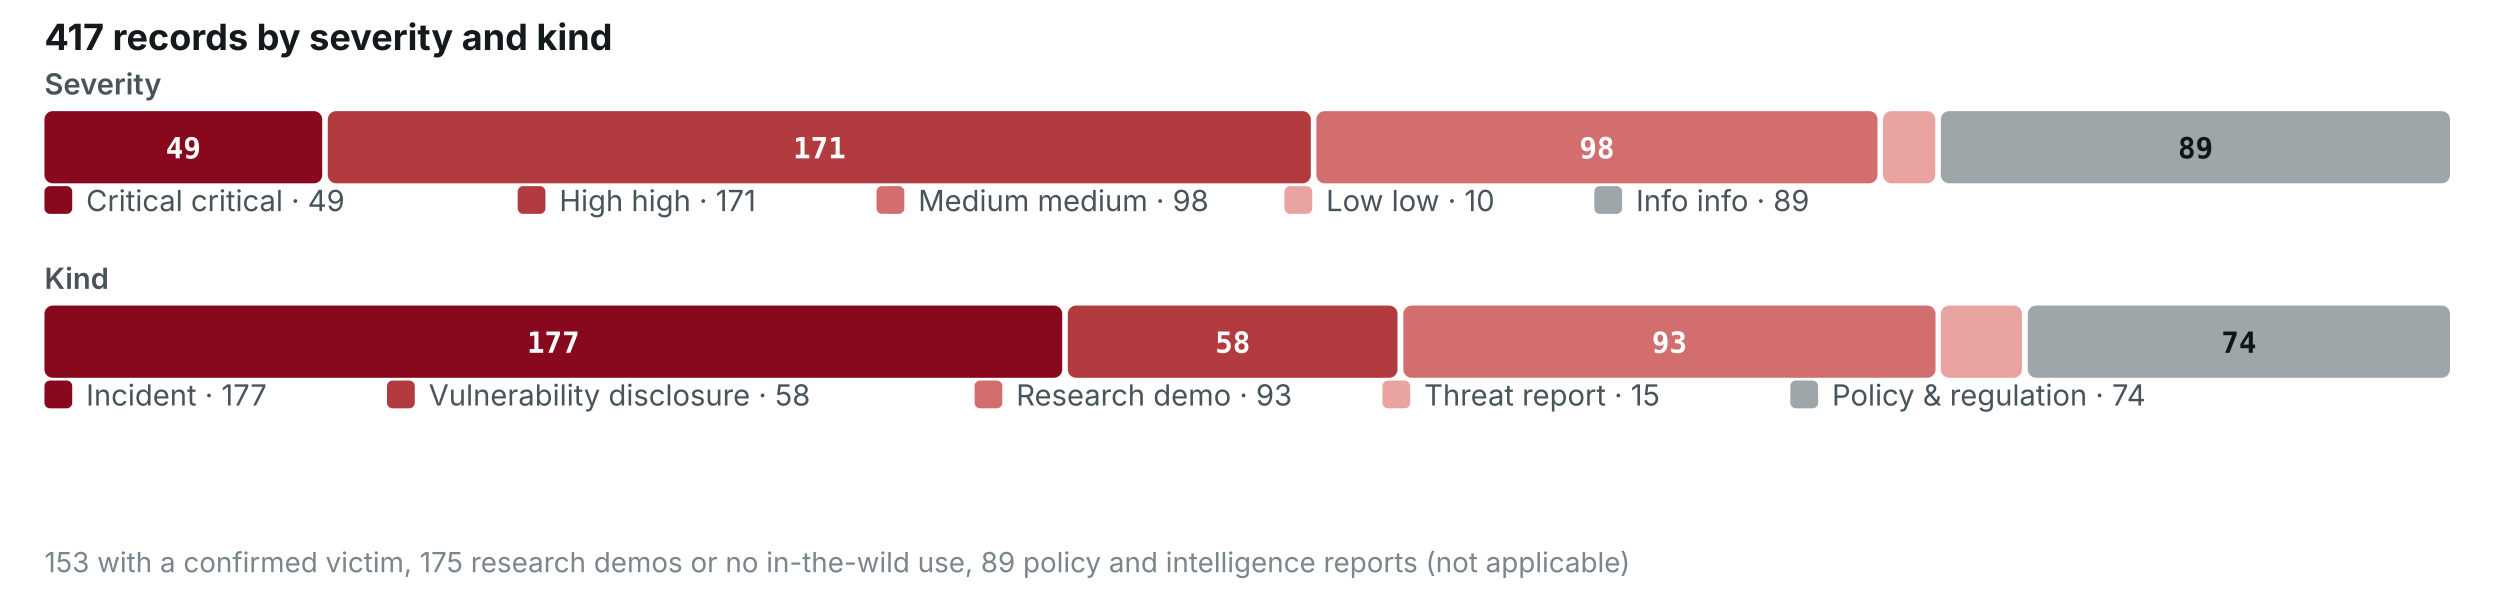
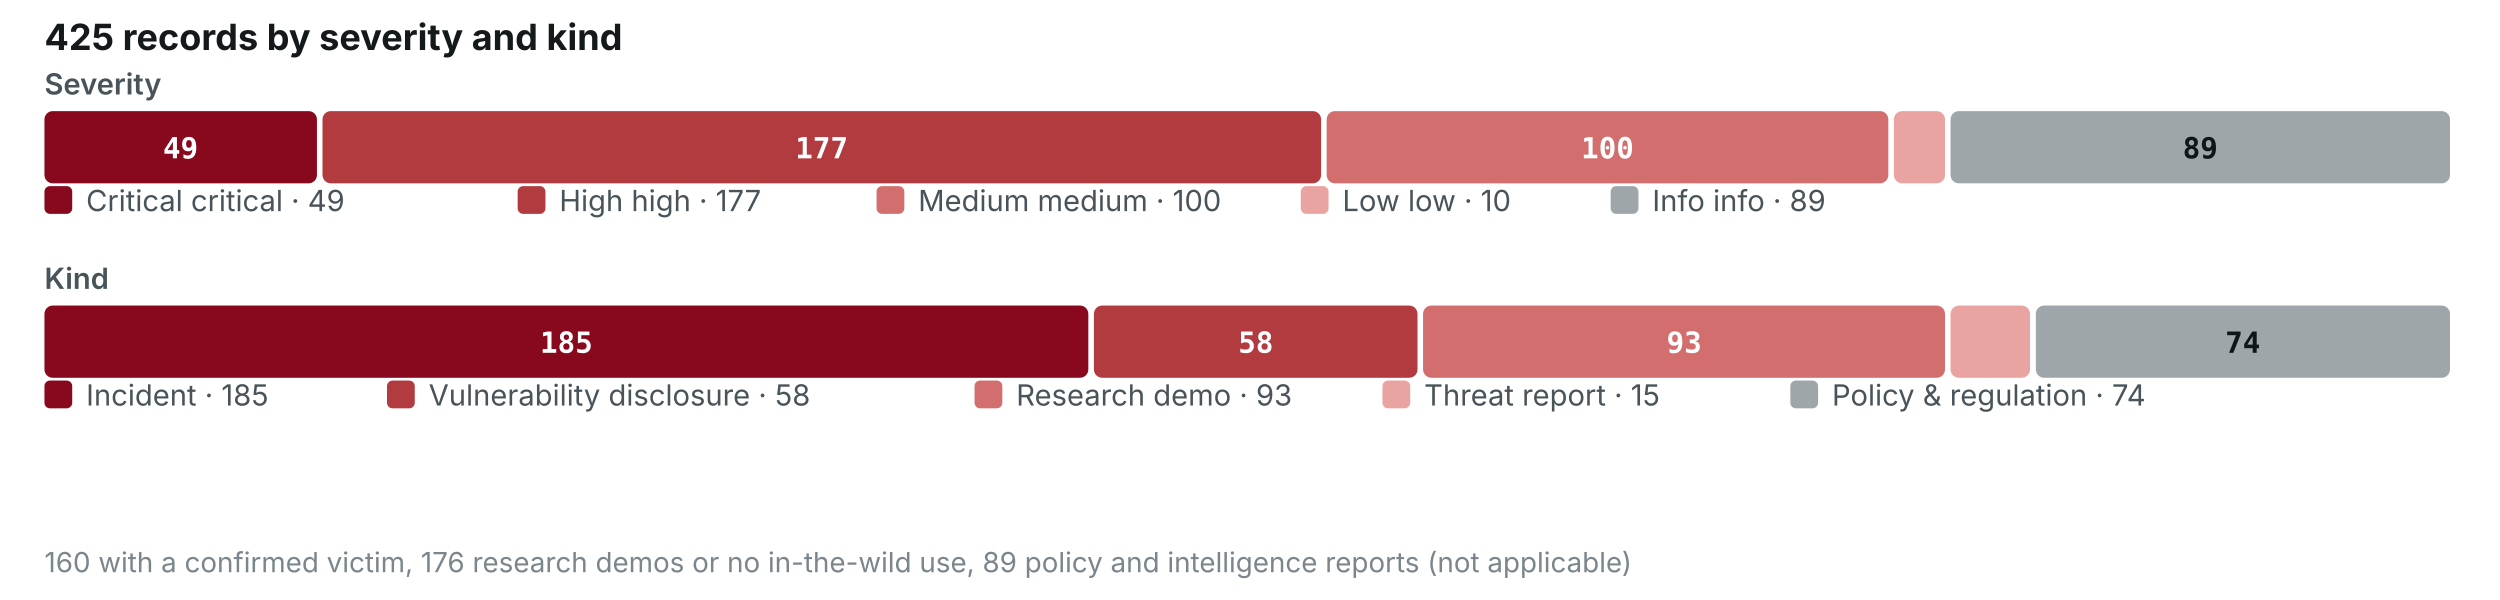
<svg xmlns="http://www.w3.org/2000/svg" viewBox="0 0 900 216" width="900" height="216" role="img" font-family="ui-sans-serif,-apple-system,'Segoe UI','PingFang SC','Microsoft YaHei',sans-serif">
  <rect width="900" height="216" fill="#FFFFFF" />
-   <text x="16" y="18" font-size="13" font-weight="700" fill="#141A1C">417 records by severity and kind</text>
+   <text x="16" y="18" font-size="13" font-weight="700" fill="#141A1C">425 records by severity and kind</text>
  <text x="16" y="34" font-size="10.5" fill="#48545A" font-weight="600">Severity</text>
-   <rect x="16.0" y="40" width="100.0" height="26" rx="3" fill="#88091D" />
-   <text x="66.0" y="57" font-size="10.5" text-anchor="middle" font-family="ui-monospace,'SF Mono','Cascadia Mono','Consolas',monospace" font-weight="700" fill="#FFFFFF">49</text>
-   <rect x="118.0" y="40" width="353.9" height="26" rx="3" fill="#B23B40" />
-   <text x="295.0" y="57" font-size="10.5" text-anchor="middle" font-family="ui-monospace,'SF Mono','Cascadia Mono','Consolas',monospace" font-weight="700" fill="#FFFFFF">171</text>
-   <rect x="473.9" y="40" width="202.0" height="26" rx="3" fill="#D26F6E" />
-   <text x="574.9" y="57" font-size="10.5" text-anchor="middle" font-family="ui-monospace,'SF Mono','Cascadia Mono','Consolas',monospace" font-weight="700" fill="#FFFFFF">98</text>
-   <rect x="677.9" y="40" width="18.8" height="26" rx="3" fill="#E9A4A1" />
-   <rect x="698.7" y="40" width="183.3" height="26" rx="3" fill="#9FA6AA" />
-   <text x="790.4" y="57" font-size="10.5" text-anchor="middle" font-family="ui-monospace,'SF Mono','Cascadia Mono','Consolas',monospace" font-weight="700" fill="#101617">89</text>
+   <rect x="16.0" y="40" width="98.1" height="26" rx="3" fill="#88091D" />
+   <text x="65.0" y="57" font-size="10.5" text-anchor="middle" font-family="ui-monospace,'SF Mono','Cascadia Mono','Consolas',monospace" font-weight="700" fill="#FFFFFF">49</text>
+   <rect x="116.1" y="40" width="359.5" height="26" rx="3" fill="#B23B40" />
+   <text x="295.8" y="57" font-size="10.5" text-anchor="middle" font-family="ui-monospace,'SF Mono','Cascadia Mono','Consolas',monospace" font-weight="700" fill="#FFFFFF">177</text>
+   <rect x="477.6" y="40" width="202.2" height="26" rx="3" fill="#D26F6E" />
+   <text x="578.7" y="57" font-size="10.5" text-anchor="middle" font-family="ui-monospace,'SF Mono','Cascadia Mono','Consolas',monospace" font-weight="700" fill="#FFFFFF">100</text>
+   <rect x="681.8" y="40" width="18.4" height="26" rx="3" fill="#E9A4A1" />
+   <rect x="702.2" y="40" width="179.8" height="26" rx="3" fill="#9FA6AA" />
+   <text x="792.1" y="57" font-size="10.5" text-anchor="middle" font-family="ui-monospace,'SF Mono','Cascadia Mono','Consolas',monospace" font-weight="700" fill="#101617">89</text>
  <rect x="16" y="67" width="10" height="10" rx="2" fill="#88091D" />
  <text x="31" y="76" font-size="10.5" fill="#48545A">Critical critical · 49</text>
  <rect x="186.36" y="67" width="10" height="10" rx="2" fill="#B23B40" />
-   <text x="201.36" y="76" font-size="10.5" fill="#48545A">High high · 171</text>
+   <text x="201.36" y="76" font-size="10.5" fill="#48545A">High high · 177</text>
  <rect x="315.56" y="67" width="10" height="10" rx="2" fill="#D26F6E" />
-   <text x="330.56" y="76" font-size="10.5" fill="#48545A">Medium medium · 98</text>
-   <rect x="462.4" y="67" width="10" height="10" rx="2" fill="#E9A4A1" />
-   <text x="477.4" y="76" font-size="10.5" fill="#48545A">Low low · 10</text>
-   <rect x="573.96" y="67" width="10" height="10" rx="2" fill="#9FA6AA" />
-   <text x="588.96" y="76" font-size="10.5" fill="#48545A">Info info · 89</text>
+   <text x="330.56" y="76" font-size="10.5" fill="#48545A">Medium medium · 100</text>
+   <rect x="468.28" y="67" width="10" height="10" rx="2" fill="#E9A4A1" />
+   <text x="483.28" y="76" font-size="10.5" fill="#48545A">Low low · 10</text>
+   <rect x="579.84" y="67" width="10" height="10" rx="2" fill="#9FA6AA" />
+   <text x="594.84" y="76" font-size="10.5" fill="#48545A">Info info · 89</text>
  <text x="16" y="104" font-size="10.5" fill="#48545A" font-weight="600">Kind</text>
-   <rect x="16.0" y="110" width="366.4" height="26" rx="3" fill="#88091D" />
-   <text x="199.2" y="127" font-size="10.5" text-anchor="middle" font-family="ui-monospace,'SF Mono','Cascadia Mono','Consolas',monospace" font-weight="700" fill="#FFFFFF">177</text>
-   <rect x="384.4" y="110" width="118.7" height="26" rx="3" fill="#B23B40" />
-   <text x="443.8" y="127" font-size="10.5" text-anchor="middle" font-family="ui-monospace,'SF Mono','Cascadia Mono','Consolas',monospace" font-weight="700" fill="#FFFFFF">58</text>
-   <rect x="505.2" y="110" width="191.6" height="26" rx="3" fill="#D26F6E" />
-   <text x="601.0" y="127" font-size="10.5" text-anchor="middle" font-family="ui-monospace,'SF Mono','Cascadia Mono','Consolas',monospace" font-weight="700" fill="#FFFFFF">93</text>
-   <rect x="698.7" y="110" width="29.2" height="26" rx="3" fill="#E9A4A1" />
-   <rect x="730.0" y="110" width="152.0" height="26" rx="3" fill="#9FA6AA" />
-   <text x="806.0" y="127" font-size="10.5" text-anchor="middle" font-family="ui-monospace,'SF Mono','Cascadia Mono','Consolas',monospace" font-weight="700" fill="#101617">74</text>
+   <rect x="16.0" y="110" width="375.8" height="26" rx="3" fill="#88091D" />
+   <text x="203.9" y="127" font-size="10.5" text-anchor="middle" font-family="ui-monospace,'SF Mono','Cascadia Mono','Consolas',monospace" font-weight="700" fill="#FFFFFF">185</text>
+   <rect x="393.8" y="110" width="116.5" height="26" rx="3" fill="#B23B40" />
+   <text x="452.1" y="127" font-size="10.5" text-anchor="middle" font-family="ui-monospace,'SF Mono','Cascadia Mono','Consolas',monospace" font-weight="700" fill="#FFFFFF">58</text>
+   <rect x="512.3" y="110" width="187.9" height="26" rx="3" fill="#D26F6E" />
+   <text x="606.3" y="127" font-size="10.5" text-anchor="middle" font-family="ui-monospace,'SF Mono','Cascadia Mono','Consolas',monospace" font-weight="700" fill="#FFFFFF">93</text>
+   <rect x="702.2" y="110" width="28.6" height="26" rx="3" fill="#E9A4A1" />
+   <rect x="732.9" y="110" width="149.1" height="26" rx="3" fill="#9FA6AA" />
+   <text x="807.4" y="127" font-size="10.5" text-anchor="middle" font-family="ui-monospace,'SF Mono','Cascadia Mono','Consolas',monospace" font-weight="700" fill="#101617">74</text>
  <rect x="16" y="137" width="10" height="10" rx="2" fill="#88091D" />
-   <text x="31" y="146" font-size="10.5" fill="#48545A">Incident · 177</text>
+   <text x="31" y="146" font-size="10.5" fill="#48545A">Incident · 185</text>
  <rect x="139.32" y="137" width="10" height="10" rx="2" fill="#B23B40" />
  <text x="154.32" y="146" font-size="10.5" fill="#48545A">Vulnerability disclosure · 58</text>
  <rect x="350.84" y="137" width="10" height="10" rx="2" fill="#D26F6E" />
  <text x="365.84" y="146" font-size="10.5" fill="#48545A">Research demo · 93</text>
  <rect x="497.68" y="137" width="10" height="10" rx="2" fill="#E9A4A1" />
  <text x="512.68" y="146" font-size="10.5" fill="#48545A">Threat report · 15</text>
  <rect x="644.52" y="137" width="10" height="10" rx="2" fill="#9FA6AA" />
  <text x="659.52" y="146" font-size="10.5" fill="#48545A">Policy &amp; regulation · 74</text>
-   <text x="16" y="206" font-size="10" fill="#7A868C">153 with a confirmed victim, 175 research demos or no in-the-wild use, 89 policy and intelligence reports (not applicable)</text>
+   <text x="16" y="206" font-size="10" fill="#7A868C">160 with a confirmed victim, 176 research demos or no in-the-wild use, 89 policy and intelligence reports (not applicable)</text>
</svg>
